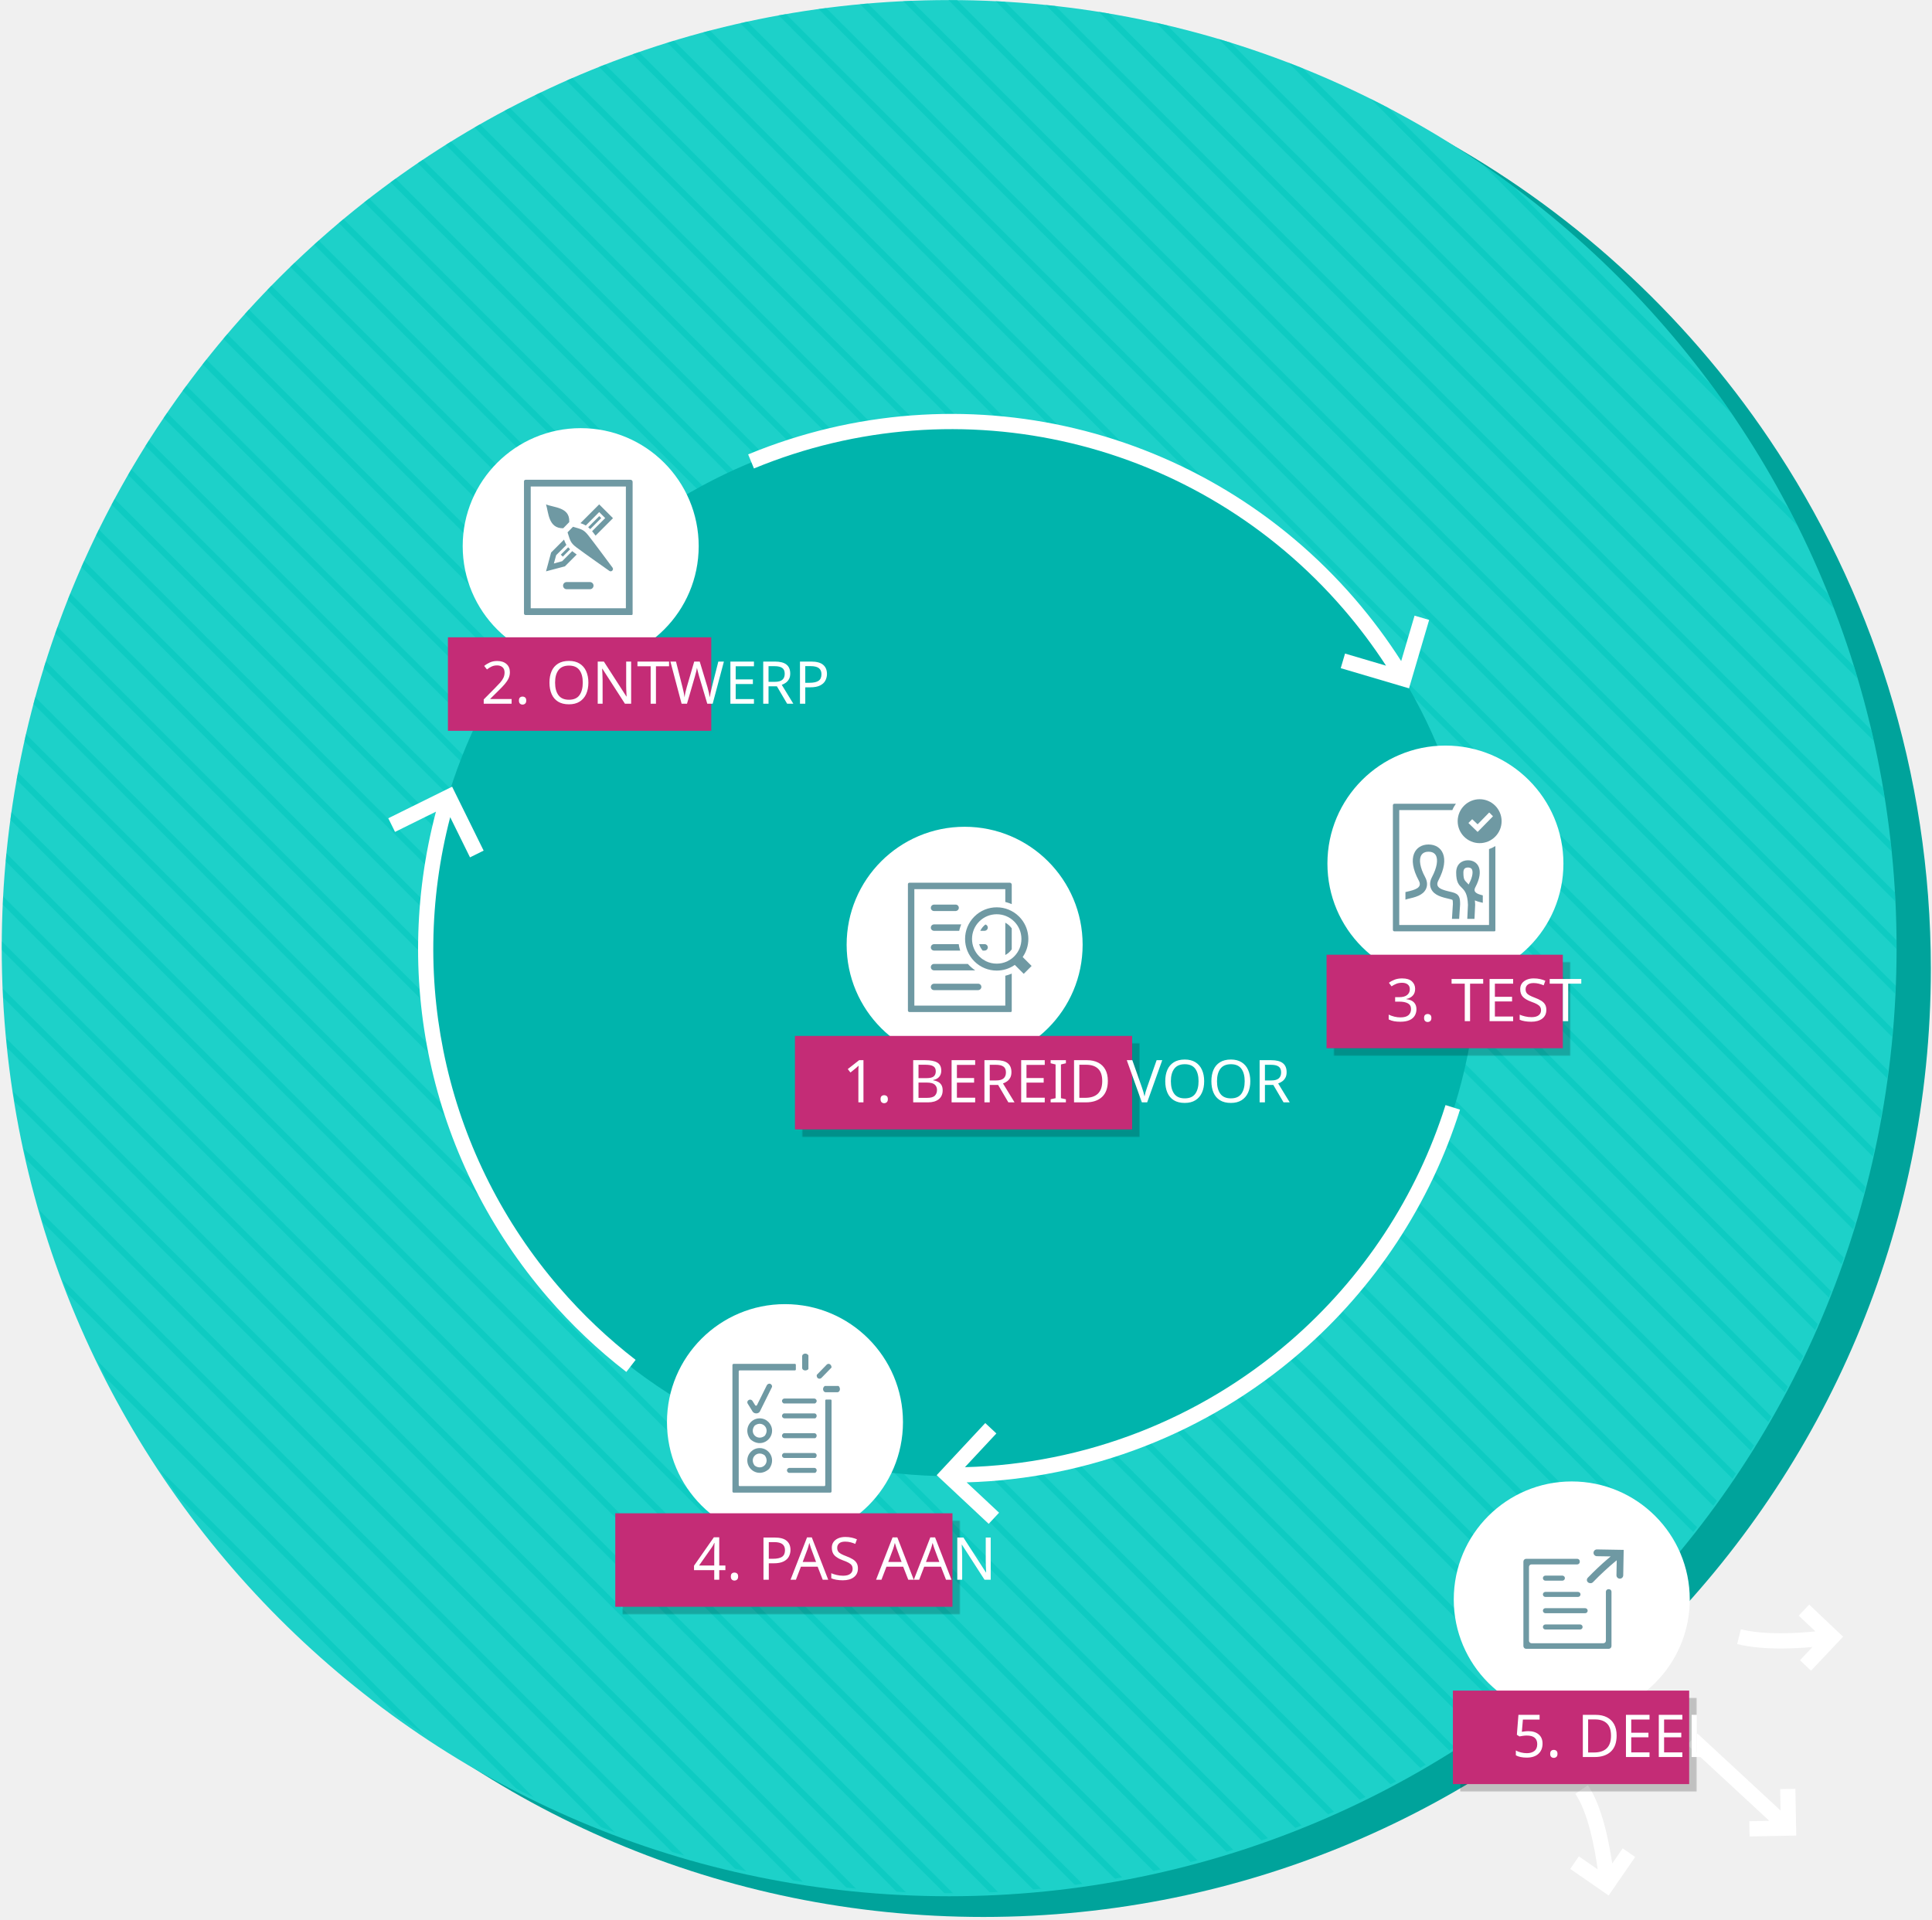
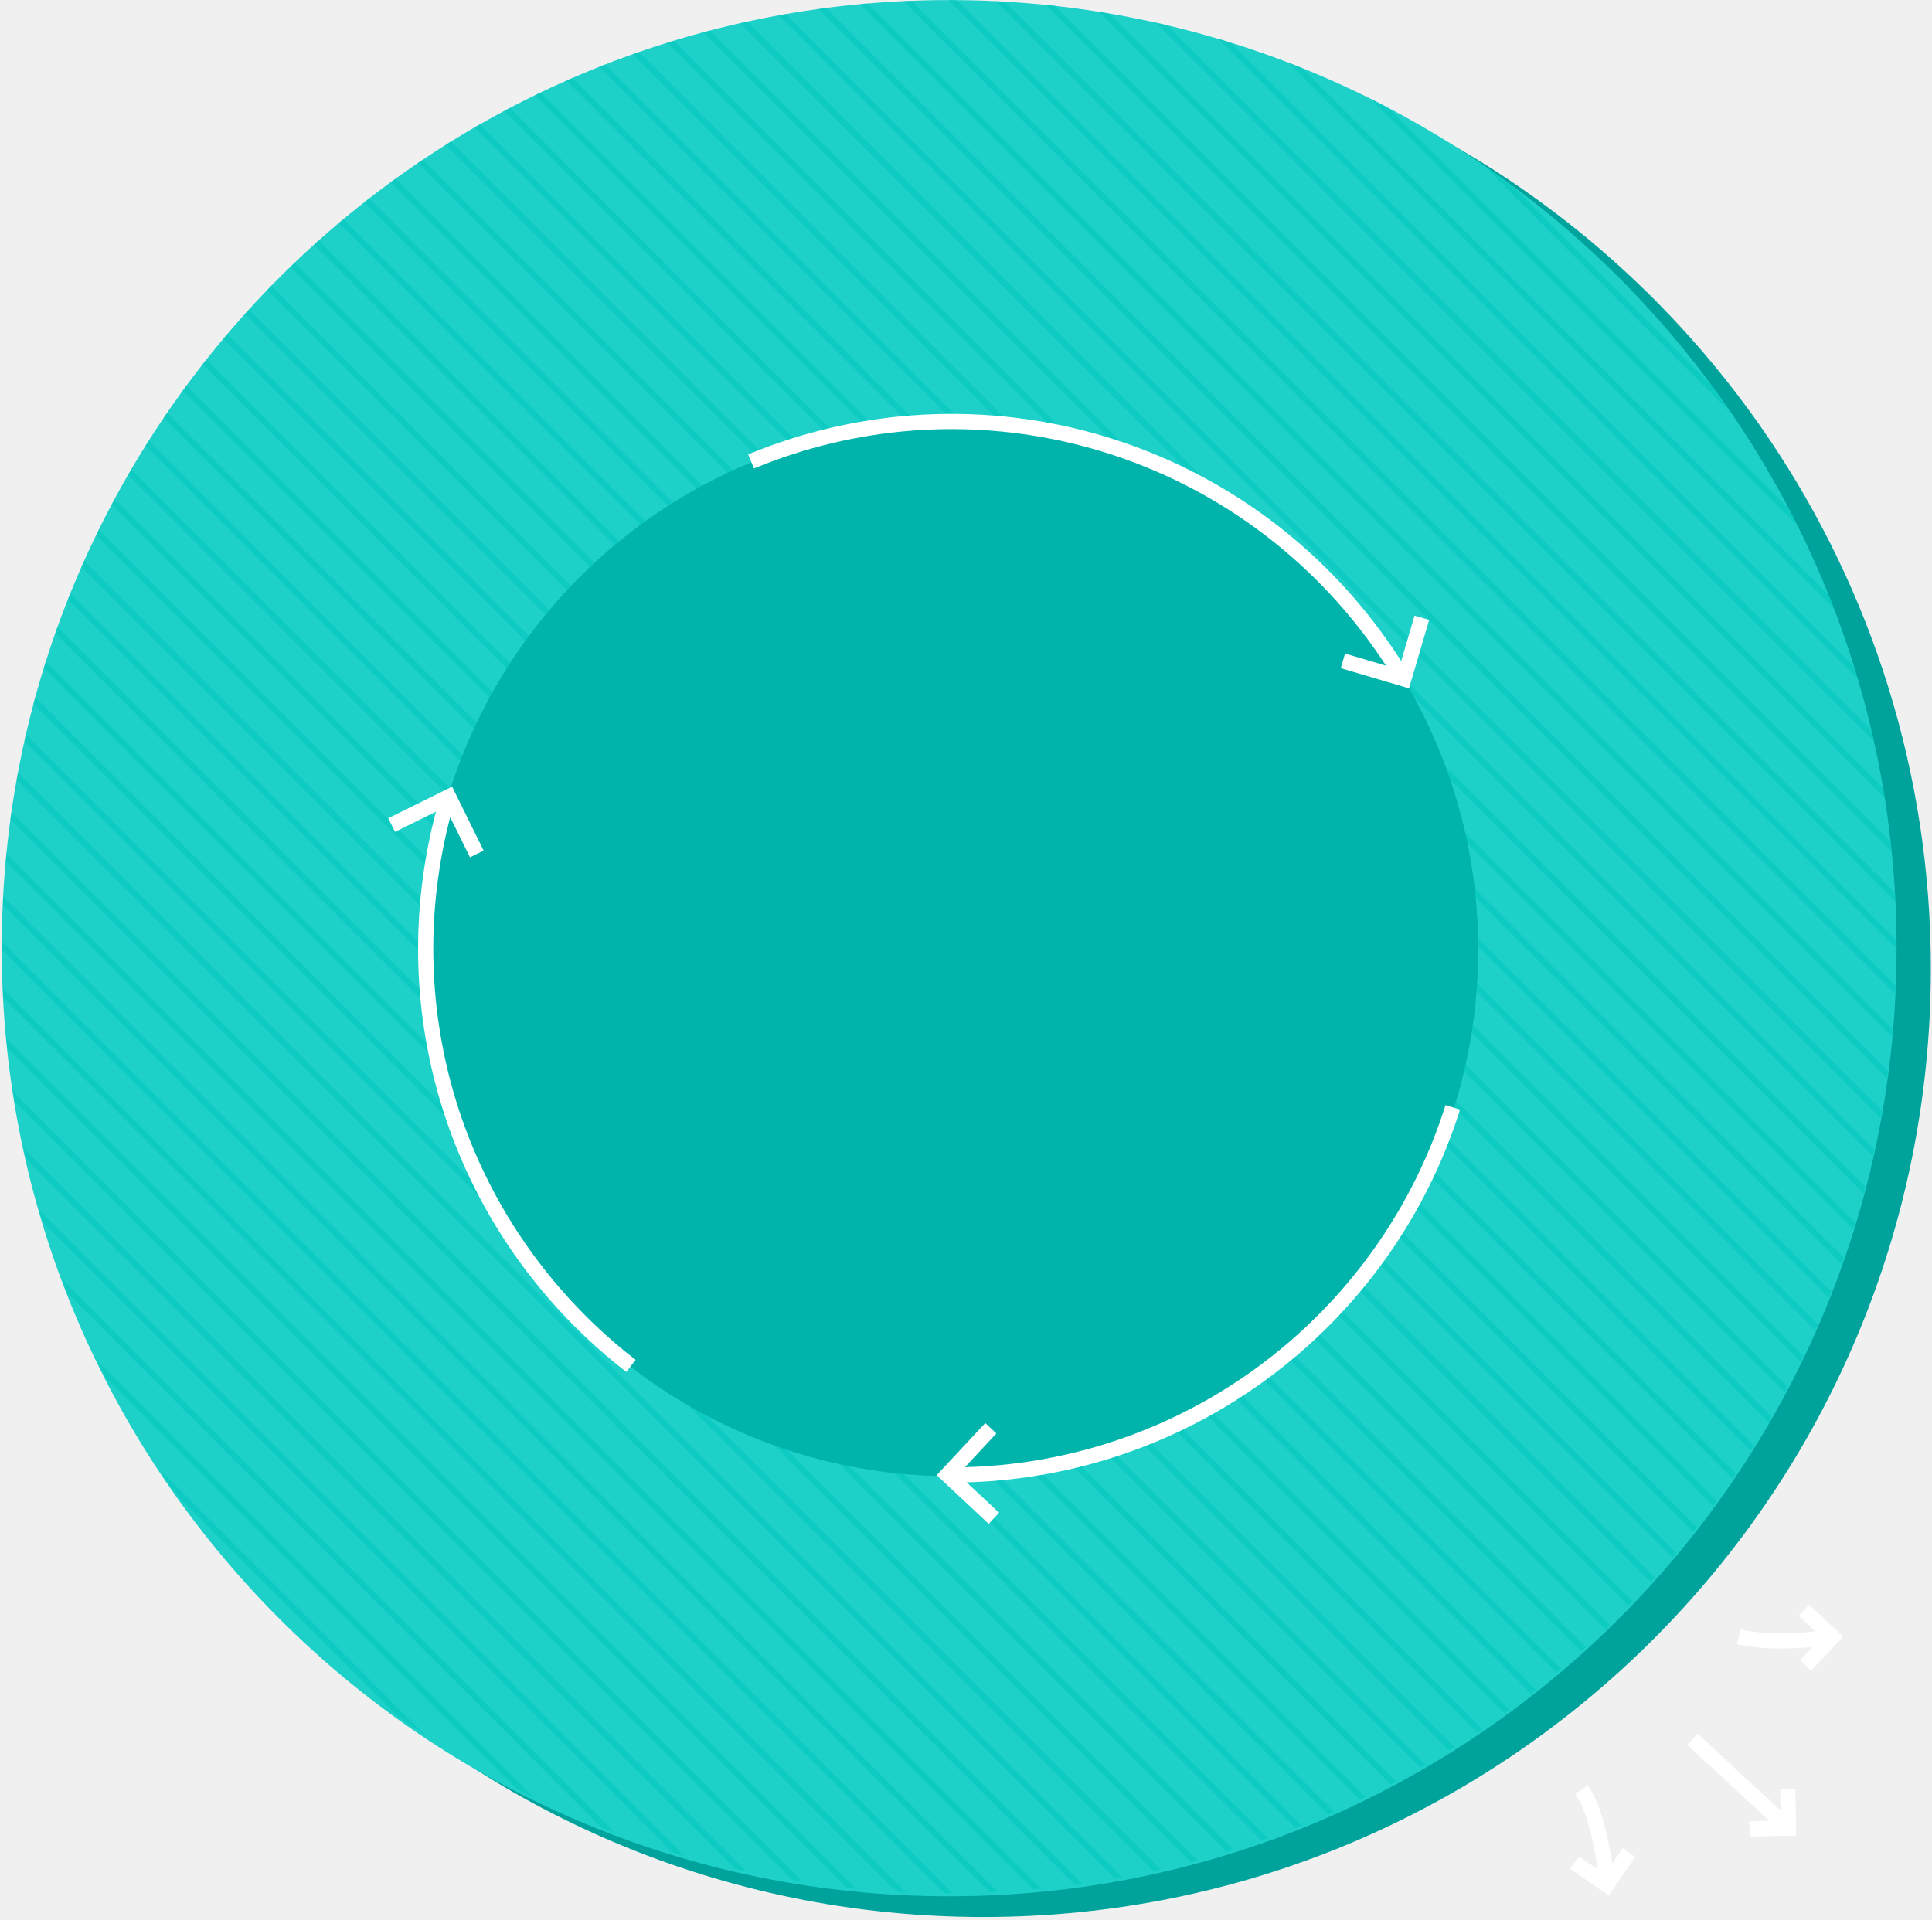
<svg xmlns="http://www.w3.org/2000/svg" xmlns:xlink="http://www.w3.org/1999/xlink" height="780" viewBox="0 0 785 780" width="785">
  <defs>
    <path id="a" d="m385.656.031c212.604 0 384.953 172.505 384.953 385.302 0 212.794-172.349 385.3-384.953 385.3-212.603 0-384.952-172.505-384.952-385.3 0-212.797 172.349-385.302 384.952-385.302" />
-     <path id="b" d="m0 0h96v38h-96z" />
-     <filter id="c" height="115.8%" width="106.2%" x="-1.6%" y="-3.9%">
-       <feOffset dx="3" dy="3" in="SourceAlpha" result="shadowOffsetOuter1" />
-       <feColorMatrix in="shadowOffsetOuter1" type="matrix" values="0 0 0 0 0   0 0 0 0 0   0 0 0 0 0  0 0 0 0.2 0" />
-     </filter>
-     <path id="d" d="m0 0h137v38h-137z" />
-     <filter id="e" height="115.8%" width="104.4%" x="-1.1%" y="-3.9%">
-       <feOffset dx="3" dy="3" in="SourceAlpha" result="shadowOffsetOuter1" />
-       <feColorMatrix in="shadowOffsetOuter1" type="matrix" values="0 0 0 0 0   0 0 0 0 0   0 0 0 0 0  0 0 0 0.2 0" />
-     </filter>
-     <path id="f" d="m0 0h137v38h-137z" />
-     <filter id="g" height="115.8%" width="104.4%" x="-1.1%" y="-3.9%">
-       <feOffset dx="3" dy="3" in="SourceAlpha" result="shadowOffsetOuter1" />
-       <feColorMatrix in="shadowOffsetOuter1" type="matrix" values="0 0 0 0 0   0 0 0 0 0   0 0 0 0 0  0 0 0 0.2 0" />
-     </filter>
-     <path id="h" d="m0 0h96v38h-96z" />
-     <filter id="i" height="115.8%" width="106.2%" x="-1.6%" y="-3.9%">
-       <feOffset dx="3" dy="3" in="SourceAlpha" result="shadowOffsetOuter1" />
-       <feColorMatrix in="shadowOffsetOuter1" type="matrix" values="0 0 0 0 0   0 0 0 0 0   0 0 0 0 0  0 0 0 0.2 0" />
-     </filter>
-     <mask id="j" fill="#fff">
+     <mask id="b" fill="#fff">
      <use fill="#fff" fill-rule="evenodd" xlink:href="#a" />
    </mask>
-     <mask id="k" fill="#fff">
+     <mask id="c" fill="#fff">
      <path d="m657.858 113.646c150.334 150.469 150.334 394.429 0 544.898-150.333 150.469-394.071 150.469-544.404 0-150.333-150.469-150.333-394.429 0-544.898 150.333-150.471 394.071-150.471 544.404 0z" fill="#fff" fill-rule="evenodd" />
    </mask>
  </defs>
  <g fill="none" fill-rule="evenodd">
    <path d="m784.529 393.751c0 212.797-172.349 385.302-384.953 385.302-212.603 0-384.952-172.505-384.952-385.302s172.349-385.301 384.952-385.301c132.878 0 250.029 67.384 319.208 169.875 41.509 61.496 65.745 135.629 65.745 215.426" fill="#00a39b" />
    <use fill="#1dd1c9" xlink:href="#a" />
-     <g mask="url(#j)" opacity=".5">
-       <path d="m-207.67 364.007 615.394 615.952-1.748 1.75-615.394-615.952zm9.394-9.402 615.394 615.952-1.748 1.75-615.394-615.952zm9.394-9.402 615.394 615.952-1.748 1.75-615.394-615.952zm9.394-9.402 615.394 615.952-1.748 1.75-615.394-615.952zm9.394-9.402 615.394 615.952-1.748 1.75-615.394-615.952zm9.394-9.402 615.394 615.952-1.748 1.75-615.394-615.952zm9.394-9.402 615.394 615.952-1.748 1.75-615.394-615.952zm9.394-9.402 615.394 615.952-1.748 1.75-615.394-615.952zm9.394-9.402 615.394 615.952-1.748 1.75-615.394-615.952zm9.394-9.402 615.394 615.952-1.748 1.75-615.394-615.952zm9.394-9.402 615.394 615.952-1.748 1.75-615.394-615.952zm9.392-9.402 615.395 615.952-1.748 1.75-615.395-615.952zm9.394-9.402 615.395 615.954-1.748 1.75-615.395-615.954zm9.394-9.402 615.395 615.954-1.748 1.75-615.395-615.954zm9.394-9.402 615.395 615.954-1.748 1.75-615.395-615.954zm9.394-9.402 615.395 615.954-1.748 1.75-615.395-615.954zm9.394-9.402 615.395 615.954-1.748 1.75-615.395-615.954zm9.394-9.402 615.395 615.954-1.748 1.75-615.395-615.954zm9.394-9.402 615.395 615.954-1.748 1.75-615.395-615.954zm9.394-9.402 615.395 615.954-1.748 1.75-615.395-615.954zm9.394-9.402 615.395 615.954-1.748 1.75-615.395-615.954zm9.394-9.402 615.395 615.954-1.748 1.75-615.395-615.954zm9.394-9.401 615.394 615.952-1.748 1.75-615.394-615.952zm9.394-9.402 615.394 615.952-1.748 1.75-615.394-615.952zm9.394-9.402 615.394 615.952-1.748 1.75-615.394-615.952zm9.394-9.402 615.394 615.952-1.748 1.75-615.394-615.952zm9.394-9.402 615.394 615.952-1.748 1.75-615.394-615.952zm9.394-9.402 615.394 615.952-1.748 1.75-615.394-615.952zm9.394-9.402 615.394 615.952-1.748 1.75-615.394-615.952zm9.394-9.402 615.394 615.952-1.748 1.75-615.394-615.952zm9.394-9.402 615.394 615.952-1.748 1.75-615.394-615.952zm9.394-9.402 615.394 615.952-1.748 1.75-615.394-615.952zm9.394-9.402 615.394 615.952-1.748 1.75-615.394-615.952zm9.394-9.402 615.394 615.952-1.748 1.75-615.394-615.952zm9.394-9.402 615.394 615.952-1.748 1.75-615.394-615.952zm18.786-18.804 615.395 615.954-1.748 1.75-615.395-615.954zm18.787-18.804 615.395 615.954-1.748 1.75-615.395-615.954zm-28.181 28.206 615.395 615.954-1.748 1.75-615.395-615.954zm18.787-18.804 615.395 615.954-1.748 1.75-615.395-615.954zm18.787-18.804 615.395 615.954-1.748 1.75-615.395-615.954zm9.394-9.402 615.395 615.954-1.748 1.75-615.395-615.954zm9.394-9.402 615.395 615.954-1.748 1.75-615.395-615.954zm9.394-9.402 615.395 615.954-1.748 1.75-615.395-615.954zm9.394-9.402 615.395 615.954-1.748 1.75-615.395-615.954zm9.394-9.402 615.395 615.954-1.748 1.75-615.395-615.954zm9.394-9.402 615.395 615.954-1.748 1.75-615.395-615.954zm9.394-9.401 615.394 615.952-1.748 1.75-615.394-615.952zm9.394-9.402 615.394 615.952-1.748 1.75-615.394-615.952zm9.394-9.402 615.394 615.952-1.748 1.75-615.394-615.952zm9.394-9.402 615.394 615.952-1.748 1.75-615.394-615.952zm9.394-9.402 615.394 615.952-1.748 1.75-615.394-615.952zm9.394-9.402 615.394 615.952-1.748 1.75-615.394-615.952zm9.394-9.402 615.394 615.952-1.748 1.75-615.394-615.952zm9.394-9.402 615.394 615.952-1.748 1.75-615.394-615.952zm9.394-9.402 615.394 615.952-1.748 1.75-615.394-615.952zm9.394-9.402 615.394 615.952-1.748 1.75-615.394-615.952zm9.394-9.402 615.394 615.952-1.748 1.75-615.394-615.952zm9.394-9.402 615.394 615.952-1.748 1.75-615.394-615.952zm9.394-9.402 615.394 615.952-1.748 1.75-615.394-615.952zm9.392-9.402 615.395 615.954-1.748 1.75-615.395-615.954zm9.394-9.402 615.395 615.954-1.748 1.75-615.395-615.954zm9.394-9.402 615.395 615.954-1.748 1.75-615.395-615.954zm9.394-9.402 615.395 615.954-1.748 1.75-615.395-615.954z" fill="#00c5bc" fill-rule="evenodd" mask="url(#k)" transform="translate(0 -2)" />
+     <g mask="url(#b)" opacity=".5">
+       <path d="m-207.67 364.007 615.394 615.952-1.748 1.75-615.394-615.952zm9.394-9.402 615.394 615.952-1.748 1.75-615.394-615.952zm9.394-9.402 615.394 615.952-1.748 1.75-615.394-615.952zm9.394-9.402 615.394 615.952-1.748 1.75-615.394-615.952zm9.394-9.402 615.394 615.952-1.748 1.75-615.394-615.952zm9.394-9.402 615.394 615.952-1.748 1.75-615.394-615.952zm9.394-9.402 615.394 615.952-1.748 1.75-615.394-615.952zm9.394-9.402 615.394 615.952-1.748 1.75-615.394-615.952zm9.394-9.402 615.394 615.952-1.748 1.75-615.394-615.952zm9.394-9.402 615.394 615.952-1.748 1.75-615.394-615.952zm9.394-9.402 615.394 615.952-1.748 1.75-615.394-615.952zm9.392-9.402 615.395 615.952-1.748 1.75-615.395-615.952zm9.394-9.402 615.395 615.954-1.748 1.75-615.395-615.954zm9.394-9.402 615.395 615.954-1.748 1.75-615.395-615.954zm9.394-9.402 615.395 615.954-1.748 1.75-615.395-615.954zm9.394-9.402 615.395 615.954-1.748 1.75-615.395-615.954zm9.394-9.402 615.395 615.954-1.748 1.75-615.395-615.954zm9.394-9.402 615.395 615.954-1.748 1.75-615.395-615.954zm9.394-9.402 615.395 615.954-1.748 1.75-615.395-615.954zm9.394-9.402 615.395 615.954-1.748 1.75-615.395-615.954zm9.394-9.402 615.395 615.954-1.748 1.75-615.395-615.954zm9.394-9.402 615.395 615.954-1.748 1.75-615.395-615.954zm9.394-9.401 615.394 615.952-1.748 1.75-615.394-615.952zm9.394-9.402 615.394 615.952-1.748 1.75-615.394-615.952zm9.394-9.402 615.394 615.952-1.748 1.75-615.394-615.952zm9.394-9.402 615.394 615.952-1.748 1.75-615.394-615.952zm9.394-9.402 615.394 615.952-1.748 1.75-615.394-615.952zm9.394-9.402 615.394 615.952-1.748 1.75-615.394-615.952zm9.394-9.402 615.394 615.952-1.748 1.75-615.394-615.952zm9.394-9.402 615.394 615.952-1.748 1.75-615.394-615.952zm9.394-9.402 615.394 615.952-1.748 1.75-615.394-615.952zm9.394-9.402 615.394 615.952-1.748 1.75-615.394-615.952zm9.394-9.402 615.394 615.952-1.748 1.75-615.394-615.952zm9.394-9.402 615.394 615.952-1.748 1.75-615.394-615.952zm9.394-9.402 615.394 615.952-1.748 1.75-615.394-615.952zm18.786-18.804 615.395 615.954-1.748 1.75-615.395-615.954zm18.787-18.804 615.395 615.954-1.748 1.75-615.395-615.954zm-28.181 28.206 615.395 615.954-1.748 1.75-615.395-615.954zm18.787-18.804 615.395 615.954-1.748 1.75-615.395-615.954zm18.787-18.804 615.395 615.954-1.748 1.75-615.395-615.954zm9.394-9.402 615.395 615.954-1.748 1.75-615.395-615.954zm9.394-9.402 615.395 615.954-1.748 1.75-615.395-615.954zm9.394-9.402 615.395 615.954-1.748 1.75-615.395-615.954zm9.394-9.402 615.395 615.954-1.748 1.75-615.395-615.954zm9.394-9.402 615.395 615.954-1.748 1.75-615.395-615.954zm9.394-9.402 615.395 615.954-1.748 1.75-615.395-615.954zm9.394-9.401 615.394 615.952-1.748 1.75-615.394-615.952zm9.394-9.402 615.394 615.952-1.748 1.75-615.394-615.952zm9.394-9.402 615.394 615.952-1.748 1.75-615.394-615.952zm9.394-9.402 615.394 615.952-1.748 1.75-615.394-615.952zm9.394-9.402 615.394 615.952-1.748 1.75-615.394-615.952zm9.394-9.402 615.394 615.952-1.748 1.75-615.394-615.952zm9.394-9.402 615.394 615.952-1.748 1.75-615.394-615.952zm9.394-9.402 615.394 615.952-1.748 1.75-615.394-615.952zm9.394-9.402 615.394 615.952-1.748 1.75-615.394-615.952zm9.394-9.402 615.394 615.952-1.748 1.75-615.394-615.952zm9.394-9.402 615.394 615.952-1.748 1.75-615.394-615.952zm9.394-9.402 615.394 615.952-1.748 1.75-615.394-615.952zm9.394-9.402 615.394 615.952-1.748 1.75-615.394-615.952zm9.392-9.402 615.395 615.954-1.748 1.75-615.395-615.954zm9.394-9.402 615.395 615.954-1.748 1.75-615.395-615.954zm9.394-9.402 615.395 615.954-1.748 1.75-615.395-615.954zm9.394-9.402 615.395 615.954-1.748 1.75-615.395-615.954z" fill="#00c5bc" fill-rule="evenodd" mask="url(#c)" transform="translate(0 -2)" />
    </g>
-     <path d="m600.626 385.875c0 118.222-95.751 214.06-213.866 214.06s-213.866-95.838-213.866-214.06c0-118.223 95.751-214.06 213.866-214.06s213.866 95.837 213.866 214.06" fill="#00b4ac" mask="url(#j)" />
+     <path d="m600.626 385.875c0 118.222-95.751 214.06-213.866 214.06s-213.866-95.838-213.866-214.06c0-118.223 95.751-214.06 213.866-214.06s213.866 95.837 213.866 214.06" fill="#00b4ac" mask="url(#b)" />
    <g fill="#fff" transform="translate(157 168)">
      <path d="m388.954 79.59c6.25 7.252 12.013 14.948 17.211 22.937l-16.657-4.92-1.747 5.935 27.74 8.197 8.18-27.793-5.924-1.751-5.436 18.472c-5.599-8.768-11.865-17.2-18.691-25.122-61.123-70.923-160.241-94.585-246.645-58.88l2.355 5.722c83.939-34.69 180.232-11.7 239.614 57.203" />
      <path d="m367.188 377.061c-36.872 31.896-83.593 49.956-132.12 51.199l12.774-13.703-4.514-4.223-19.741 21.173 21.136 19.78 4.215-4.524-13.182-12.334c49.759-1.397 97.652-19.973 135.47-52.684 30.47-26.358 52.946-60.515 65-98.781l-5.89-1.862c-11.708 37.17-33.544 70.352-63.147 95.958" />
      <path d="m70.267 355.256c-45.482-52.777-61.861-123.85-44.344-191.15l8.048 16.327 5.538-2.739-12.804-25.982-25.933 12.828 2.734 5.549 16.625-8.222c-18.32 69.472-1.511 142.933 45.46 197.435 9.616 11.157 20.35 21.336 31.9 30.254l3.772-4.903c-11.223-8.664-21.652-18.554-30.995-29.397" />
      <path d="m578.101 484.105-4.247 4.494 6.754 6.403c-7.446.751-20.664 1.548-30.276-.86l-1.497 6.005c5.451 1.364 11.79 1.808 17.732 1.808 4.769 0 9.274-.287 12.863-.611l-5.074 5.374 4.488 4.252 13.035-13.803z" />
      <path d="m566.309 559.09.167 8.708-33.757-31.263-4.194 4.545 33.378 30.913-8.139.156.117 6.189 18.967-.364-.363-19.002z" />
      <path d="m502.312 583.168-4.246 6.154c-1.389-9.465-4.293-23.677-9.894-31.809l-5.085 3.515c5.179 7.518 7.852 21.845 9.068 30.684l-7.637-5.289-3.514 5.091 15.605 10.808 2.386-3.458.187-.015c-.004-.041-.01-.124-.019-.23l8.232-11.93z" />
    </g>
-     <g transform="translate(590.6847 602.0594)">
-       <path d="m47.945 95.89c-26.479 0-47.945-21.465-47.945-47.945 0-26.479 21.466-47.944 47.945-47.944 26.479 0 47.945 21.465 47.945 47.944 0 26.48-21.466 47.945-47.945 47.945z" fill="#fff" />
-       <path d="m21.875 4.548c.527 0 .96.399 1.015.91l.006.111v.228c0 .526-.398.96-.91 1.015l-.111.006h-18.583c-.526 0-.96.399-1.015.91l-.006.111v29.99c0 .526.399.96.91 1.015l.111.006h29.201c.526 0 .96-.399 1.015-.91l.006-.111v-19.907c0-.527.399-.96.91-1.015l.111-.006h.228c.526 0 .96.398 1.015.91l.006.111v22.074c0 .58-.439 1.058-1.003 1.119l-.123.007h-33.535c-.58 0-1.058-.439-1.119-1.003l-.007-.123v-34.324c0-.58.439-1.058 1.003-1.119l.123-.007zm1.151 26.67c.568 0 1.028.46 1.028 1.027 0 .568-.46 1.027-1.028 1.027h-14.081c-.568 0-1.028-.46-1.028-1.027 0-.568.46-1.027 1.028-1.027zm2.056-6.616c.568 0 1.028.46 1.028 1.027 0 .568-.46 1.027-1.028 1.027h-16.137c-.568 0-1.028-.46-1.028-1.027 0-.567.46-1.027 1.028-1.027zm-2.914-6.615c.568 0 1.028.46 1.028 1.027 0 .568-.46 1.027-1.028 1.027h-13.223c-.568 0-1.028-.46-1.028-1.027 0-.568.46-1.027 1.028-1.027zm7.722-17.258 10.852.186-.184 10.348c-.014.759-.64 1.364-1.4 1.351-.761-.014-1.366-.64-1.352-1.4l.088-4.965.02-1.111-.855.709-.211.175c-2.079 1.725-5.656 4.972-8.591 8.025-.243.253-.575.395-.926.395h-.171c-.656 0-1.266-.455-1.357-1.104-.057-.405.071-.799.342-1.083 2.394-2.506 5.619-5.556 8.023-7.591l.255-.216 1.035-.877-1.357-.022-4.259-.069c-.76-.012-1.366-.64-1.352-1.4.014-.759.64-1.364 1.398-1.351zm-14.06 10.643c.568 0 1.028.46 1.028 1.027s-.46 1.027-1.028 1.027h-6.884c-.568 0-1.028-.46-1.028-1.027s.46-1.027 1.028-1.027z" fill="#6f99a3" transform="translate(28.3 26.9)" />
-     </g>
-     <g transform="translate(590.3343 687.0594)">
-       <use fill="#000" filter="url(#c)" xlink:href="#b" />
-       <use fill="#c42c76" fill-rule="evenodd" xlink:href="#b" />
-       <text fill="#fff" font-family="LeagueGothic-Regular, League Gothic" font-size="24">
-         <tspan x="24.067" y="27">5. DEEL</tspan>
-       </text>
-     </g>
-     <g transform="translate(344 336)">
-       <path d="m47.945 95.89c-26.479 0-47.945-21.465-47.945-47.945 0-26.479 21.466-47.944 47.945-47.944 26.479 0 47.945 21.465 47.945 47.944 0 26.48-21.466 47.945-47.945 47.945z" fill="#fff" />
-       <path d="m41.366.927c.418 0 .762.312.812.716l.006.103v7.899c-.669-.294-1.363-.542-2.077-.74l-.54-.139v-5.221h-36.952v47.33h36.952v-12.137c.725-.174 1.429-.397 2.11-.667l.506-.212v15.245c0 .187-.133.344-.309.38l-.078.008h-41.179c-.311 0-.568-.229-.612-.527l-.007-.091v-51.318c0-.315.231-.575.533-.62l.093-.007zm-12.832 41.049c.722 0 1.308.586 1.308 1.308 0 .677-.515 1.235-1.175 1.302l-.134.007h-17.921c-.722 0-1.308-.586-1.308-1.308 0-.677.515-1.235 1.175-1.302l.134-.007zm7.549-31.041c3.29 0 6.58 1.255 9.09 3.766 4.392 4.392 4.938 11.169 1.645 16.159l-.187.275 3.629 3.63-3.204 3.204-3.63-3.63c-2.199 1.536-4.771 2.307-7.344 2.307-3.291 0-6.58-1.255-9.09-3.766-5.021-5.02-5.021-13.159 0-18.179 2.51-2.511 5.799-3.766 9.09-3.766zm-11.73 23.002c.875.989 1.873 1.868 2.975 2.607-.035.003-.068.01-.103.01h-16.612c-.723 0-1.308-.586-1.308-1.308s.585-1.308 1.308-1.308zm11.73-20.186c-2.682 0-5.203 1.044-7.099 2.94-1.895 1.896-2.94 4.418-2.94 7.099 0 2.681 1.045 5.202 2.94 7.098.305.305.626.586.962.845l.34.252 1.427.847c1.345.651 2.831.997 4.369.997 1.41 0 2.775-.291 4.029-.84l.339-.156 1.428-.847c.459-.325.896-.691 1.302-1.097 1.896-1.896 2.94-4.418 2.94-7.098 0-2.682-1.044-5.203-2.94-7.099-1.896-1.896-4.418-2.94-7.098-2.94zm3.485 3.433c1.045.553 1.941 1.346 2.617 2.306v8.52c-.676.96-1.572 1.753-2.617 2.306zm-18.926 8.716c.101.72.252 1.423.448 2.107l.156.509h-10.634c-.722 0-1.308-.586-1.308-1.308 0-.677.515-1.235 1.175-1.302l.134-.007zm10.509-0c.722 0 1.308.586 1.308 1.308s-.586 1.308-1.308 1.308h-.784c-.637-.759-1.125-1.645-1.419-2.617zm.333-7.989c.56.148.975.654.975 1.26 0 .677-.515 1.235-1.175 1.302l-.134.007h-1.753c.496-1.005 1.211-1.882 2.086-2.569zm-9.823-.048c-.279.67-.51 1.364-.692 2.078l-.127.539h-10.229c-.722 0-1.308-.586-1.308-1.308 0-.677.515-1.235 1.175-1.302l.134-.007zm-2.286-8.037c.722 0 1.308.586 1.308 1.308 0 .677-.515 1.235-1.175 1.302l-.134.007h-8.762c-.722 0-1.308-.586-1.308-1.308 0-.677.515-1.235 1.175-1.302l.134-.007z" fill="#6f99a3" transform="translate(24.9 21.8)" />
-     </g>
-     <g transform="translate(323 421)">
-       <use fill="#000" filter="url(#e)" xlink:href="#d" />
-       <use fill="#c42c76" fill-rule="evenodd" xlink:href="#d" />
-       <text fill="#fff" font-family="LeagueGothic-Regular, League Gothic" font-size="24">
-         <tspan x="19.32" y="27">1. BEREID VOOR</tspan>
-       </text>
-     </g>
-     <g transform="translate(188 174)">
-       <path d="m47.945 95.89c-26.479 0-47.945-21.465-47.945-47.945 0-26.479 21.466-47.944 47.945-47.944 26.479 0 47.945 21.465 47.945 47.944 0 26.48-21.466 47.945-47.945 47.945z" fill="#fff" />
-       <g fill="#6f99a3" transform="translate(24.9 20.1)">
-         <path d="m2.739 53.11h38.664v-49.49h-38.664zm40.546-52.227h-42.63c-.362 0-.655.293-.655.655v53.662c0 .357.289.646.647.646h43.088c.225 0 .406-.181.406-.406v-53.701c0-.473-.383-.857-.856-.857z" />
-         <path d="m26.806 42.449c.804 0 1.455.652 1.455 1.455 0 .804-.651 1.455-1.455 1.455h-9.471c-.804 0-1.455-.651-1.455-1.455 0-.804.652-1.455 1.455-1.455zm-10.535-17.257c.229.662.472 1.261.781 1.824l.193.334-4.169 4.178-.934 3.377 3.377-.935 4.081-4.088c.622.497.689.547 1.639 1.24l.189.138-4.792 4.8-7.678 2.031 2.067-7.642zm3.645-5.213c3.353.987 4.299 1.071 6.189 3.453 2.395 3.01 9.885 13.172 9.885 13.172.597.844-.433 1.899-1.287 1.317 0 0-10.335-7.259-13.405-9.581-2.349-1.778-2.526-2.716-3.499-5.793l-.097-.305zm-1.959 8.341c.171.203.36.407.568.613l.215.207-2.97 2.977-.802-.802zm12.6-17.441 5.611 5.612-7.076 7.09c-.368-.479-.699-.915-1.051-1.355l-.361-.442 5.324-5.335-2.442-2.443-5.446 5.458c-.56-.337-1.144-.592-1.785-.819l-.392-.133zm.042 4.769.8.8-4.474 4.485c-.28-.293-.557-.547-.829-.773zm-21.64-4.769c3.123 1.339 9.632 1.091 9.432 6.936l-.015.288-2.429 2.478c-6.052.105-5.94-6.354-6.988-9.701z" />
-       </g>
-     </g>
-     <g transform="translate(173 259)">
-       <path d="m9 0h107v38h-107z" fill="#c42c76" />
-       <text fill="#fff" font-family="LeagueGothic-Regular, League Gothic" font-size="24">
-         <tspan x="22.392" y="27">2. ONTWERP</tspan>
-       </text>
-     </g>
-     <g transform="translate(271 530)">
-       <path d="m47.945 95.89c-26.479 0-47.945-21.465-47.945-47.945 0-26.479 21.466-47.944 47.945-47.944 26.479 0 47.945 21.465 47.945 47.944 0 26.48-21.466 47.945-47.945 47.945z" fill="#fff" />
-       <path d="m38.981 9.267c.213 0 .385.18.385.401v1.863c0 .222-.172.401-.385.401h-22.441c-.213 0-.386.18-.386.401v46.216c0 .222.172.401.386.401h34.389c.213 0 .385-.18.385-.401v-34.378c0-.222.172-.401.386-.401h1.785c.213 0 .385.18.385.401v36.921c0 .29-.224.524-.502.524h-39.267c-.277 0-.502-.234-.502-.524v-51.304c0-.289.225-.524.502-.524zm-14.308 34.23c3.85 0 6.592 4.3 4.046 8.152-.16.242-.359.457-.587.636-3.935 3.083-8.493.105-8.493-3.754 0-2.74 2.221-5.034 5.033-5.034zm22.195 8.054c.867 0 1.392 1.171.494 1.928-.068.057-.158.085-.246.085h-10.556c-.075 0-.153-.022-.215-.062-1.144-.756-.443-1.951.433-1.951zm-20.272-5.184c-2.933-2.049-6.135 1.153-4.086 4.086.064.093.149.178.243.243 2.933 2.049 6.135-1.153 4.086-4.086-.065-.093-.149-.178-.243-.243zm20.28-.856c.86 0 1.381 1.171.489 1.929-.066.057-.156.084-.244.084h-12.365c-.869 0-1.564-1.195-.429-1.951.061-.041.138-.062.213-.062zm-22.202-14.095c2.813 0 5.034 2.295 5.034 5.033 0 3.86-4.558 6.838-8.493 3.755-.228-.179-.427-.395-.587-.636-2.544-3.852.197-8.152 4.046-8.152zm22.202 6.041c.86 0 1.381 1.171.489 1.928-.066.057-.156.085-.244.085h-12.365c-.869 0-1.564-1.195-.429-1.951.061-.041.138-.062.213-.062zm-20.038.915c2.049-2.933-1.153-6.135-4.086-4.086-.093.064-.178.149-.243.243-2.049 2.933 1.153 6.136 4.086 4.086.092-.065.178-.149.243-.243zm20.038-8.969c.86 0 1.381 1.171.489 1.928-.067.057-.156.085-.244.085h-12.365c-.869 0-1.564-1.195-.429-1.951.061-.041.138-.062.213-.062zm-19.284-11.477c.296-.492.963-.774 1.48-.492.518.282.814.915.518 1.408l-4.883 9.858c-.296.422-.814.704-1.406.704-.591 0-1.109-.211-1.479-.704l-1.998-3.239c-.37-.563-.148-1.196.37-1.478.592-.352 1.258-.141 1.554.352l1.086 1.757c.167.271.584.252.726-.032zm19.216 5.436c.869 0 1.564 1.195.429 1.951-.061.041-.139.062-.213.062h-12.483c-.075 0-.152-.021-.214-.062-1.135-.756-.439-1.951.429-1.951zm9.773-5.105c.09 0 .182.037.249.113.813.922.419 2.323-.47 2.425l-.105.006h-4.816c-.866 0-1.558-1.51-.428-2.466.041-.035.088-.058.136-.07l.074-.009zm-2.716-7.729c.017.104-.011.211-.069.297l-.049.06-4.002 4.118c-.222.152-.443.304-.738.304-.559 0-1.119-.272-1.177-1.334-.005-.087.021-.175.068-.248l.053-.068 3.935-4.049c.647-.666 1.767-.359 1.979.919zm-9.471-4.839c.035.041.058.088.07.136l.009.074v5.36c0 .09-.037.182-.113.249-.922.813-2.323.419-2.425-.47l-.006-.105v-4.816c0-.866 1.51-1.558 2.466-.428z" fill="#6f99a3" transform="translate(13 15)" />
-     </g>
-     <g transform="translate(250 615)">
-       <use fill="#000" filter="url(#g)" xlink:href="#f" />
-       <use fill="#c42c76" fill-rule="evenodd" xlink:href="#f" />
-       <text fill="#fff" font-family="LeagueGothic-Regular, League Gothic" font-size="24">
-         <tspan x="31.488" y="27">4. PAS AAN</tspan>
-       </text>
-     </g>
-     <g transform="translate(539.3504 303)">
-       <path d="m47.945 95.89c-26.479 0-47.945-21.465-47.945-47.945 0-26.479 21.466-47.944 47.945-47.944 26.479 0 47.945 21.465 47.945 47.944 0 26.48-21.466 47.945-47.945 47.945z" fill="#fff" />
-       <path d="m30.516 27.752c.521 0 1.215.12 1.559.691.514.853.479 2.87-1.161 5.968-.046.087-.088.173-.129.258-.258-.295-.525-.572-.796-.841-.893-.887-1.341-1.332-1.341-4.041 0-1.388.594-2.034 1.869-2.034m-4.908-25.909c-.585.794-1.078 1.656-1.455 2.582h-21.57v46.689h36.476v-30.84c.917-.309 1.781-.726 2.584-1.235v34.274c0 .211-.172.383-.384.383h-40.649c-.337 0-.61-.273-.61-.61v-50.625c0-.341.276-.618.618-.618zm-11.117 16.561c5.322 0 9.029 5.095 3.986 14.62-1.655 3.13 1.765 3.874 5.438 4.723 3.184.736 3.396 2.292 3.396 4.987-.011.168-.182 2.781-.367 5.612l-.018.275h-2.924l.01-.155.009-.155c.163-2.599.324-5.152.355-5.667-.003-.902-.045-1.469-.125-1.688-.073-.049-.301-.176-.829-.31l-.168-.041-.142-.033c-3.126-.722-6.357-1.469-7.578-4.141-.461-1.008-.775-2.656.349-4.78 2.019-3.815 2.588-7.148 1.521-8.919-.694-1.153-1.968-1.395-2.915-1.395-.956 0-2.243.248-2.946 1.428-1.07 1.796-.495 5.109 1.538 8.858 1.148 2.118.844 3.772.387 4.786-1.212 2.687-4.417 3.426-7.517 4.141 0 0-.397.088-.749.228l-.104.043v-3.086l.398-.092c3.442-.795 6.644-1.6 5.005-4.623-5.055-9.328-1.439-14.619 3.988-14.619zm16.025 6.413c3.994 0 6.772 3.82 2.991 10.965-1.08 2.042.721 2.73 3.021 3.293v3.023c-1.139-.264-2.197-.525-3.212-.98.056.538.094 1.117.114 1.741.007.203.008.24-.22 4.655-.018.332-.035.67-.053 1.008.001-.001.001.038-.001.098h-2.929c.146-2.946.274-5.556.27-5.667-.291-9.064-4.784-5.133-4.784-13.168 0-3.222 2.1-4.969 4.803-4.969zm4.732-24.817c4.922 0 8.926 4.004 8.926 8.927 0 4.922-4.004 8.926-8.926 8.926s-8.926-4.004-8.926-8.926c0-4.923 4.004-8.927 8.926-8.927zm3.846 5.436-.035.025-4.553 4.667c-.031.031-.077.04-.116.026l-.036-.022-2.05-1.944c-.032-.03-.077-.037-.116-.021l-.035.023-1.396 1.398c-.032.032-.04.079-.024.118l.024.036 3.596 3.488c.032.031.078.038.117.022l.035-.024 6.102-6.219c.031-.032.039-.078.023-.116l-.024-.035-1.395-1.395c-.033-.033-.079-.04-.118-.024z" fill="#6f99a3" transform="translate(26.6 21.8)" />
-     </g>
-     <g transform="translate(539 388)">
-       <use fill="#000" filter="url(#i)" xlink:href="#h" />
-       <use fill="#c42c76" fill-rule="evenodd" xlink:href="#h" />
-       <text fill="#fff" font-family="LeagueGothic-Regular, League Gothic" font-size="24">
-         <tspan x="24.163" y="27">3. TEST</tspan>
-       </text>
-     </g>
  </g>
</svg>
